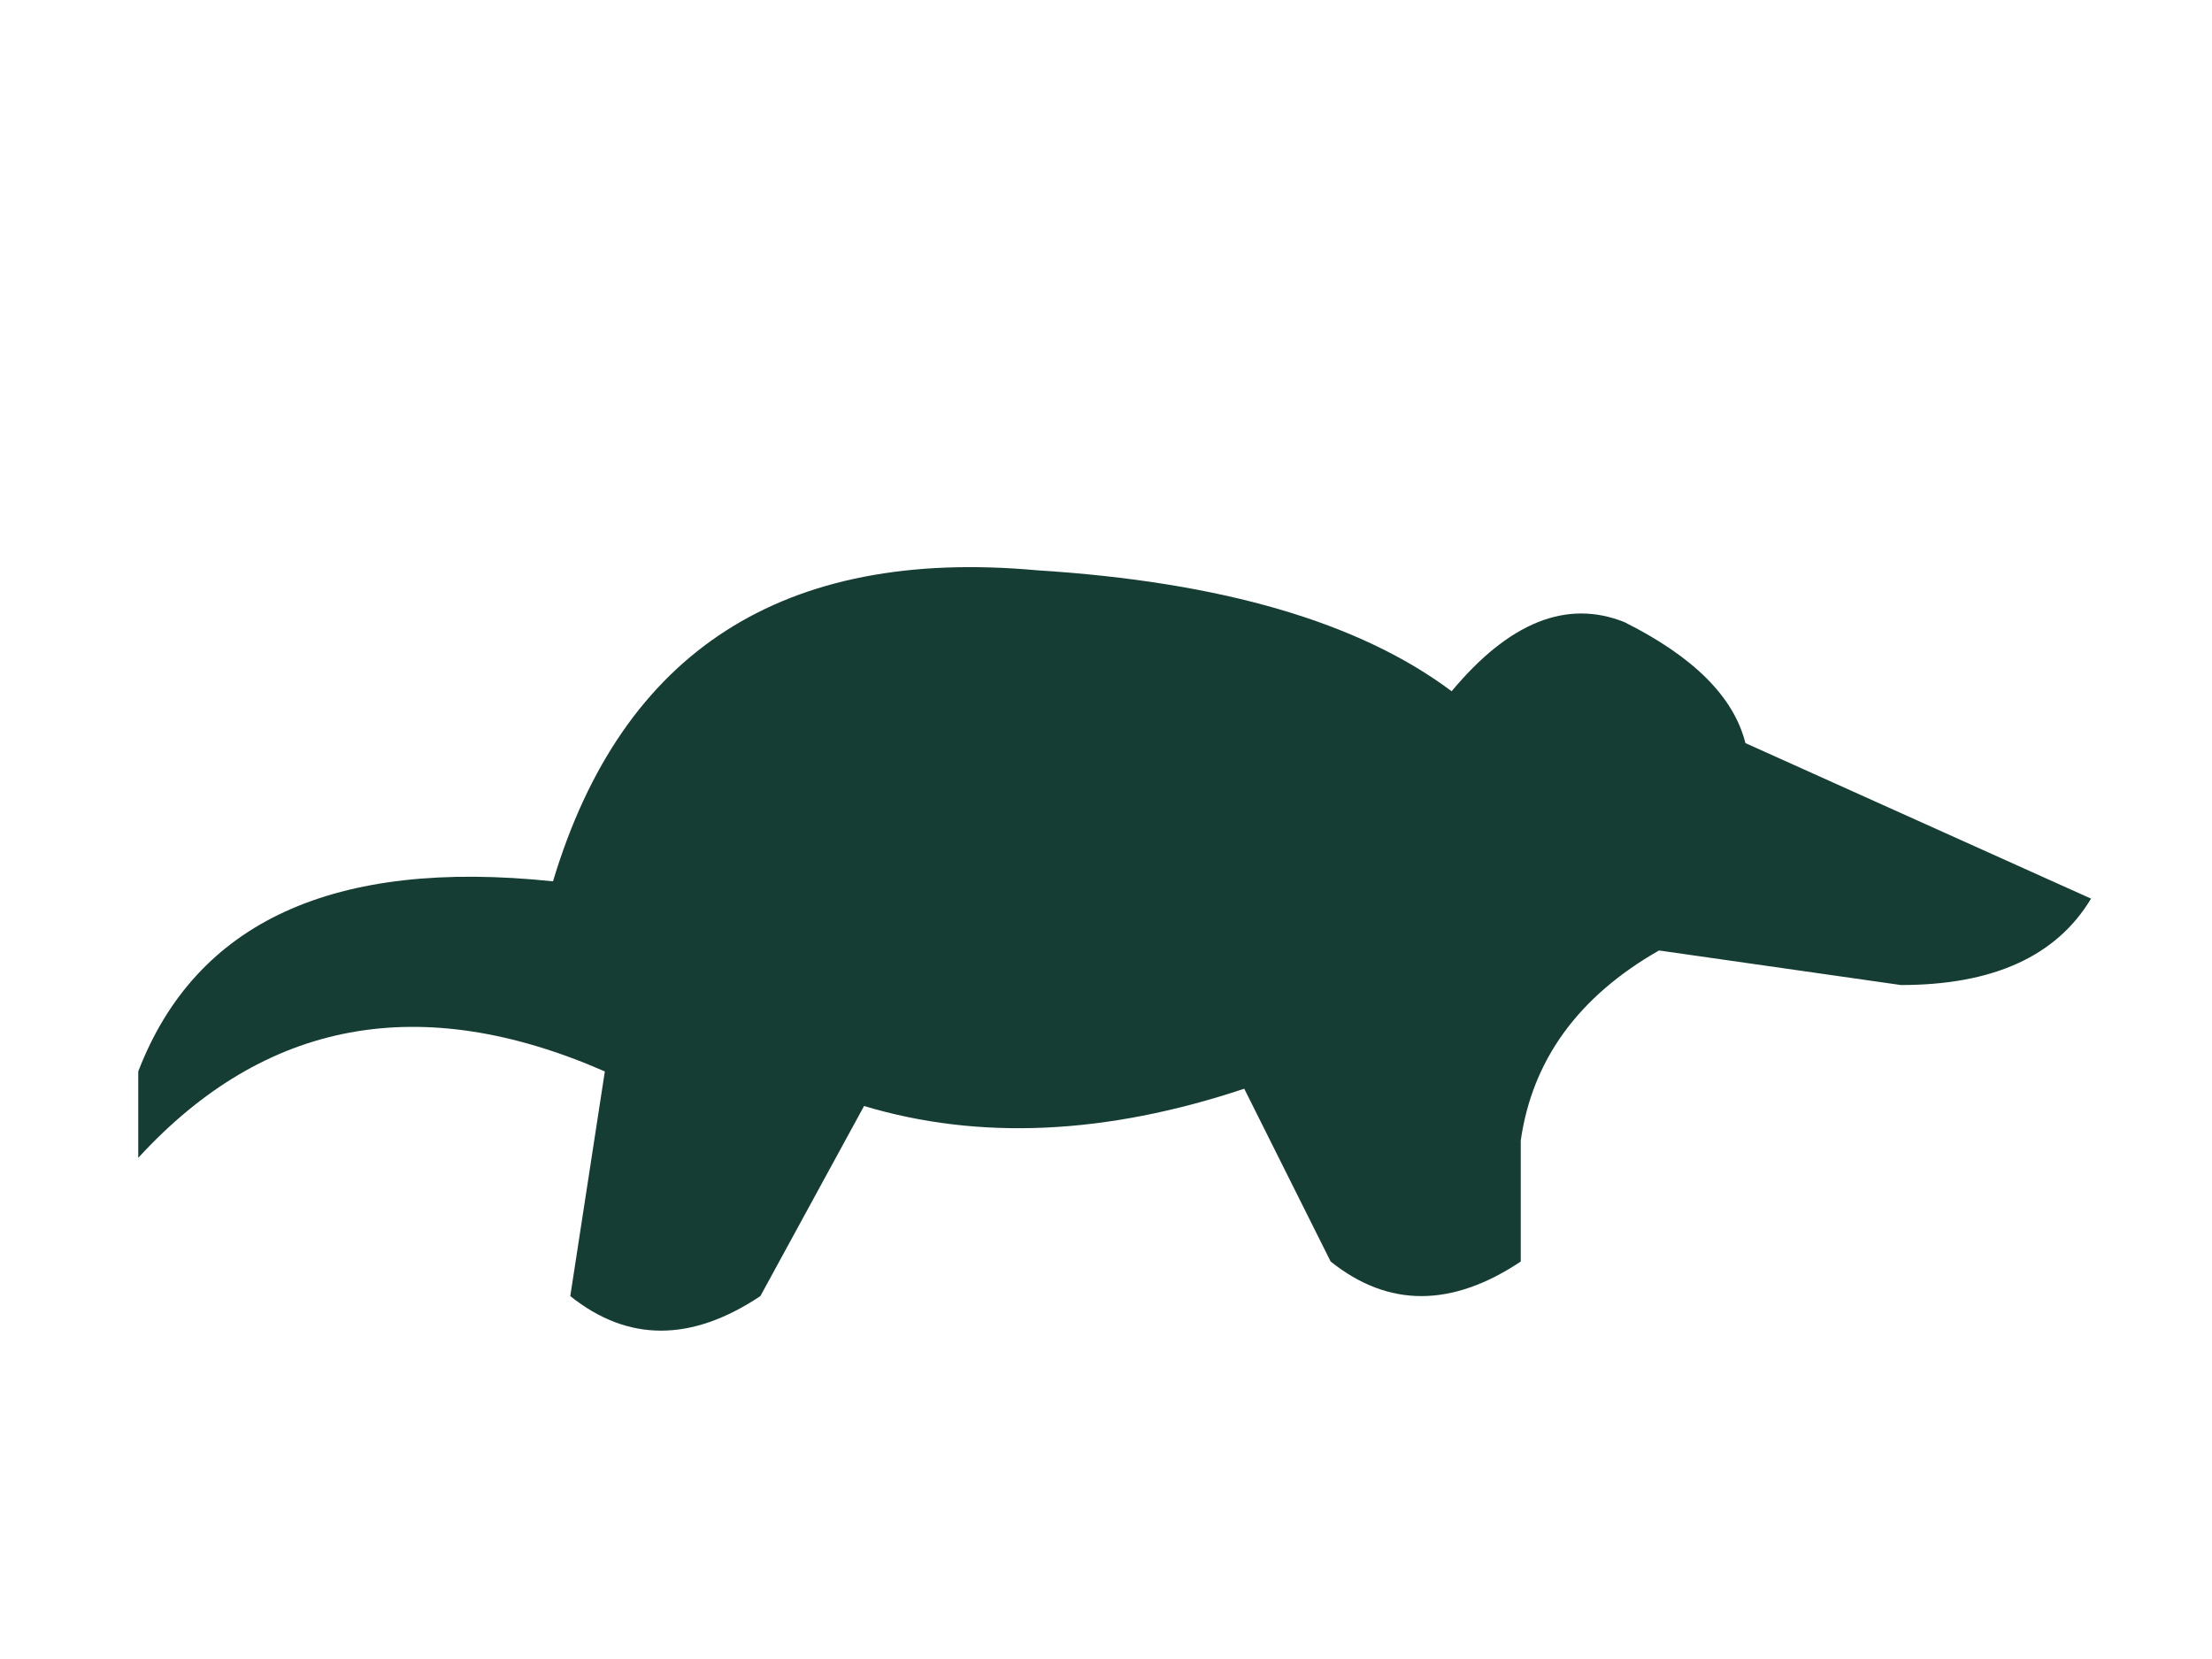
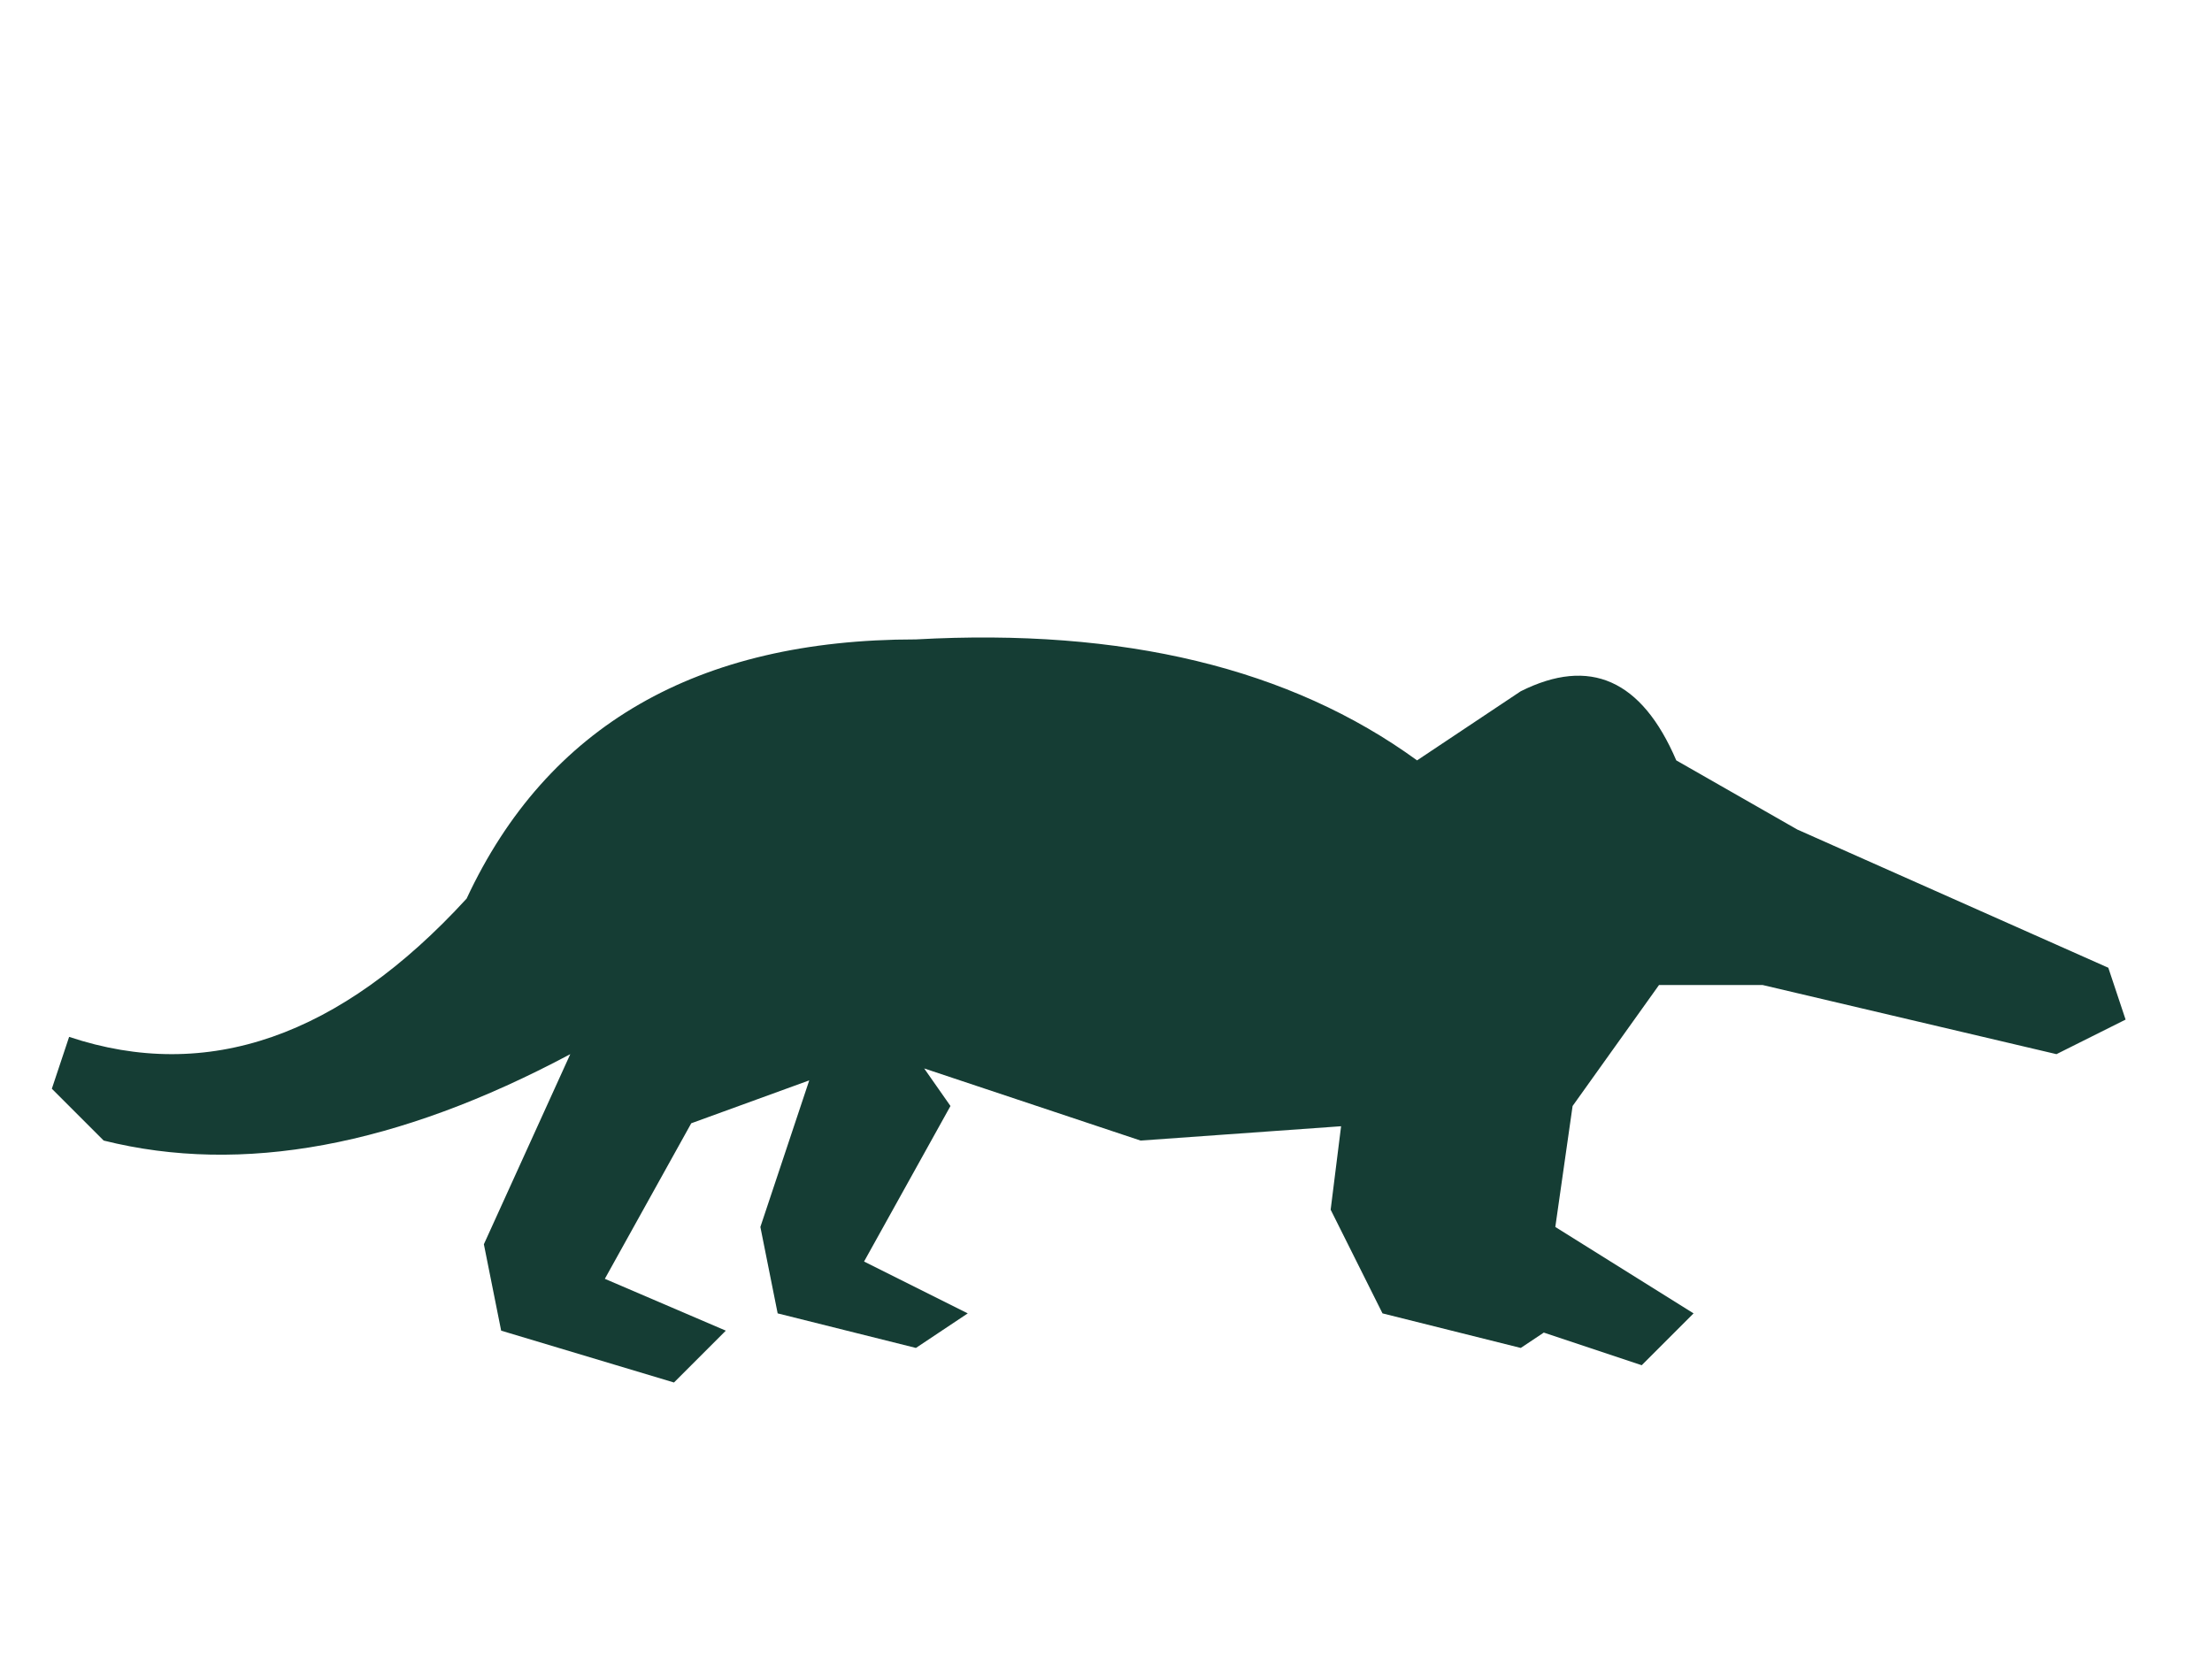
<svg xmlns="http://www.w3.org/2000/svg" viewBox="0 0 128 96">
-   <path d="M8 62Q13 49 32 51Q38 31 60 33Q76 34 84 40Q89 34 94 36Q100 39 101 43L121 52Q118 57 110 57L96 55Q89 59 88 66L88 73Q82 77 77 73L72 63Q60 67 50 64L44 75Q38 79 33 75L35 62Q19 55 8 67Z" fill="#153d34" fill-rule="evenodd" />
+   <path d="M48 54 55 64 50 73 56 76 53 78 45 76 44 71 47 62ZM79 54 86 62 84 72 91 76 88 78 80 76 77 70Z M27 52Q34 37 53 37Q71 36 82 44L88 40Q94 37 97 44L104 48 122 56 123 59 119 61 102 57 96 57 91 64 90 71 98 76 95 79 86 76 80 65 66 66 51 61 40 65 35 74 42 77 39 80 29 77 28 72 33 61Q18 69 6 66L3 63 4 60Q16 64 27 52Z" fill="#153d34" fill-rule="nonzero" />
</svg>
